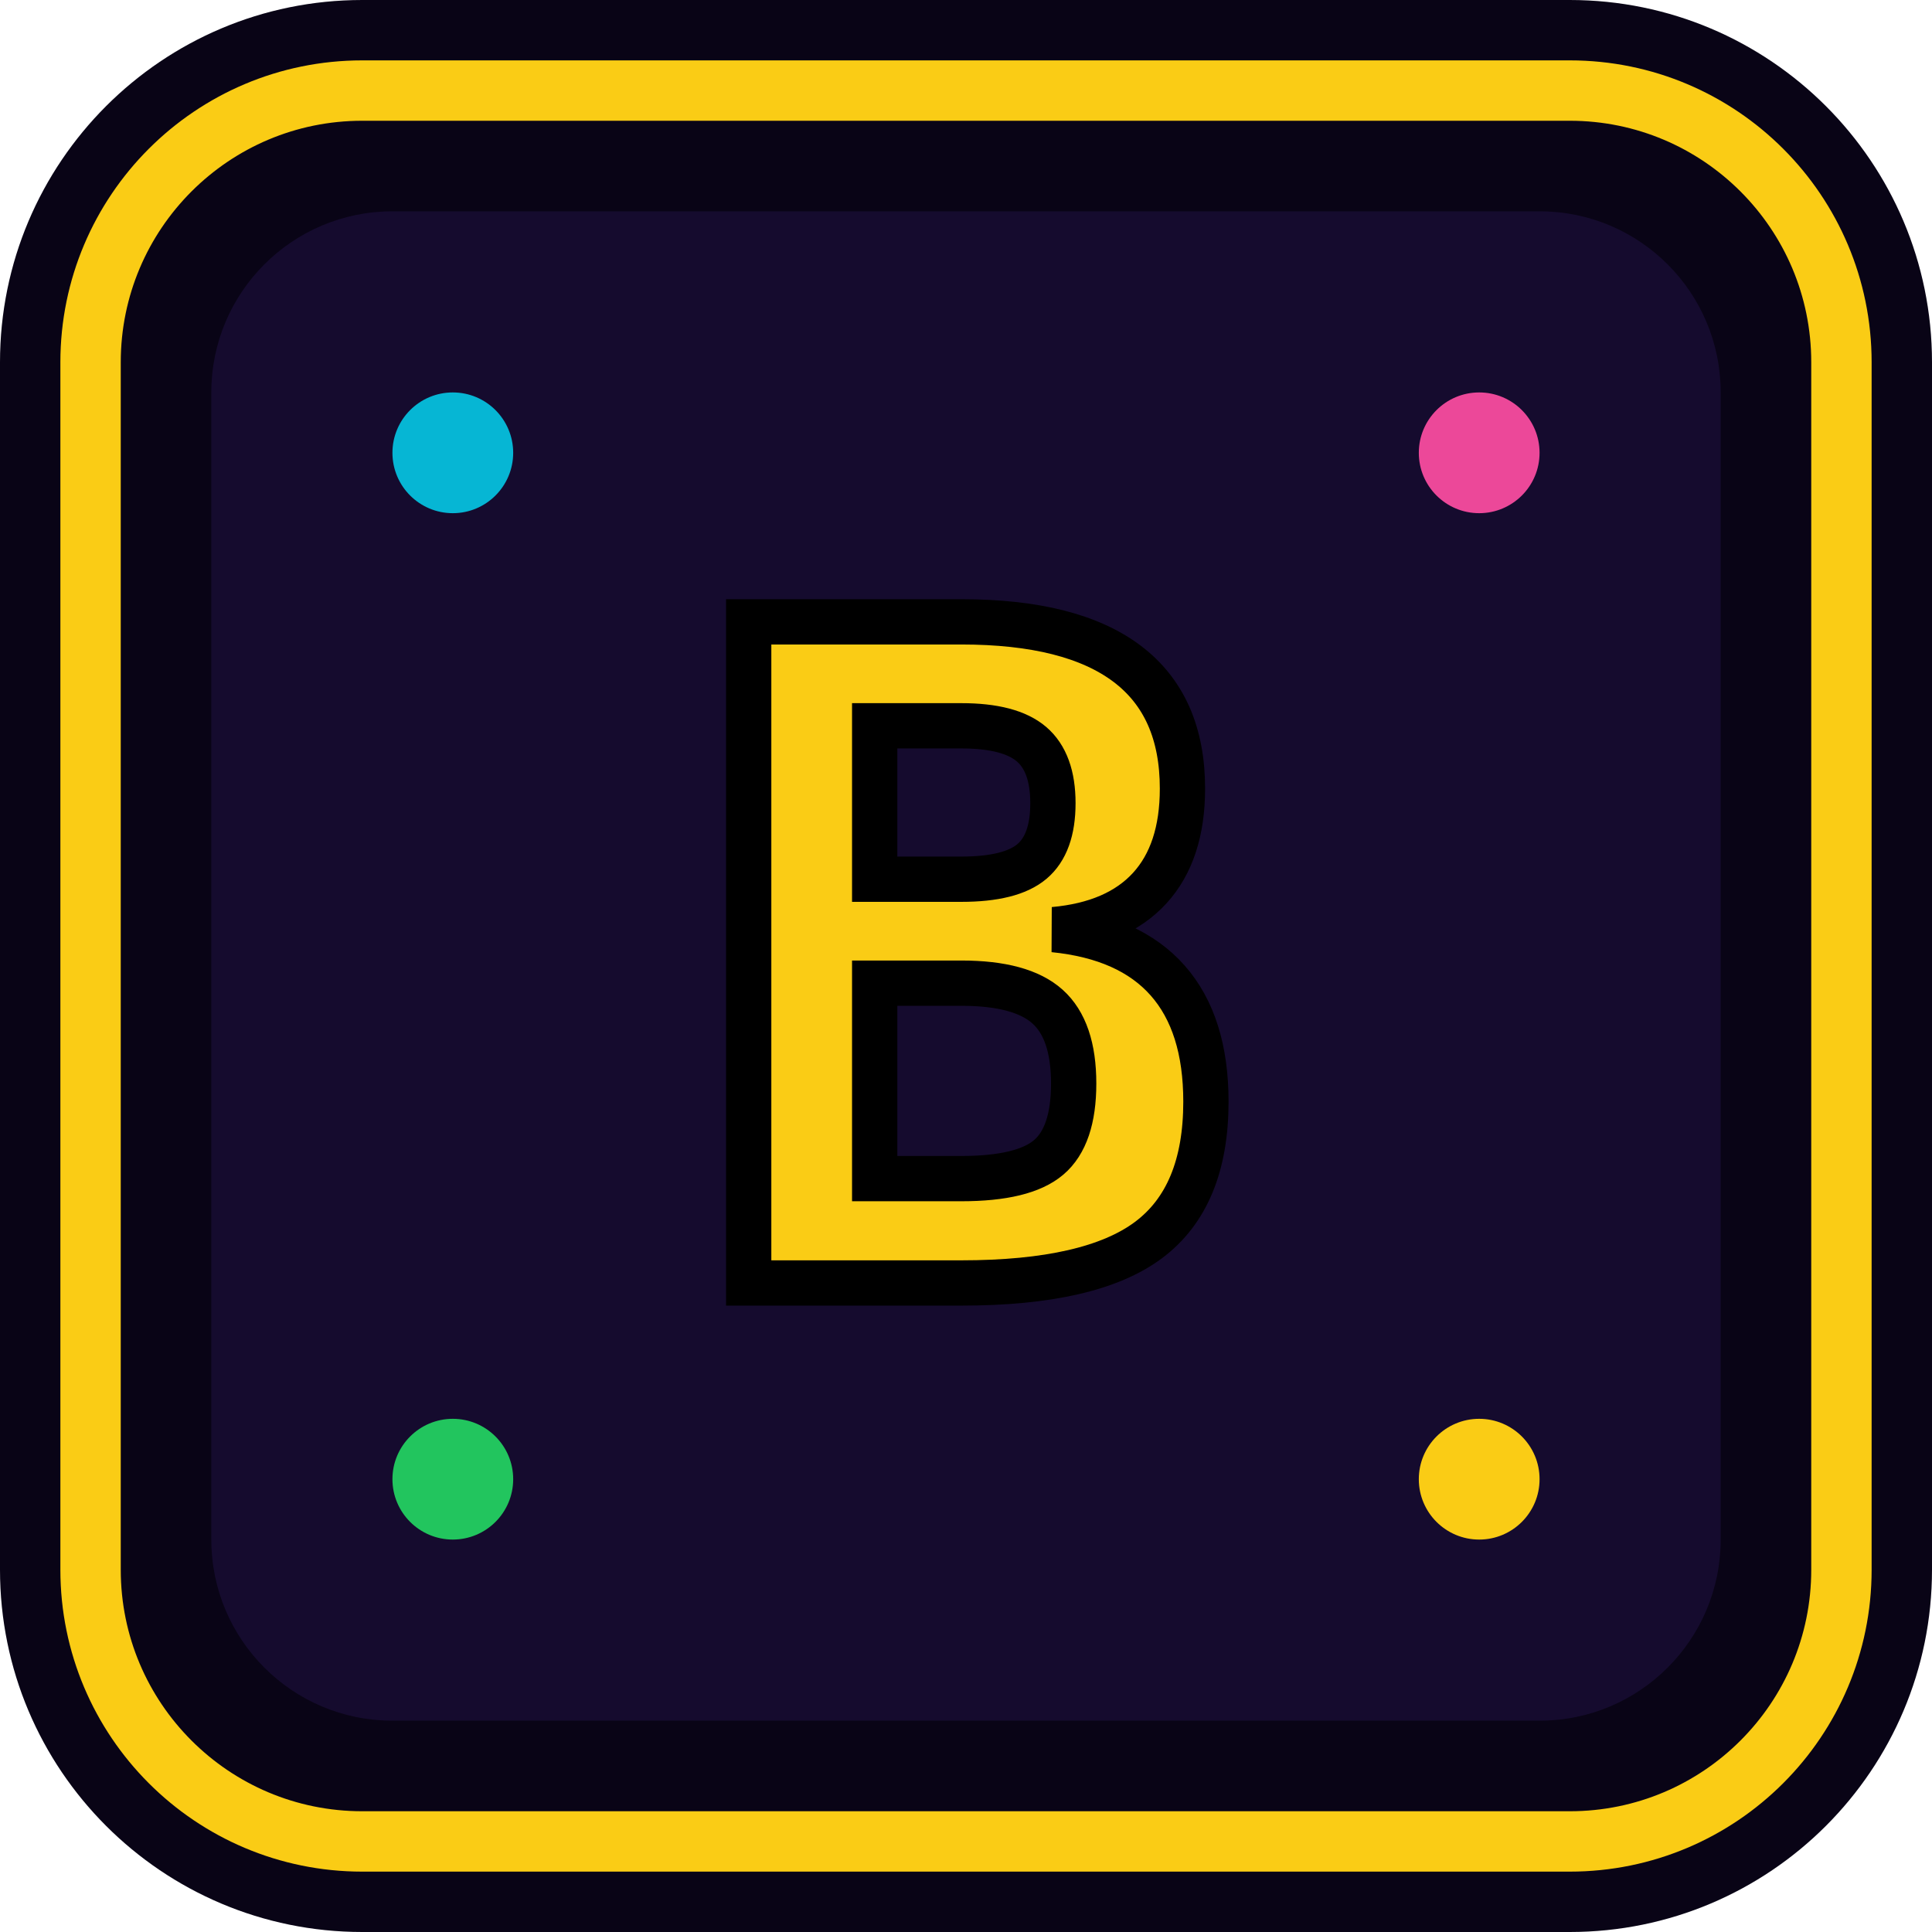
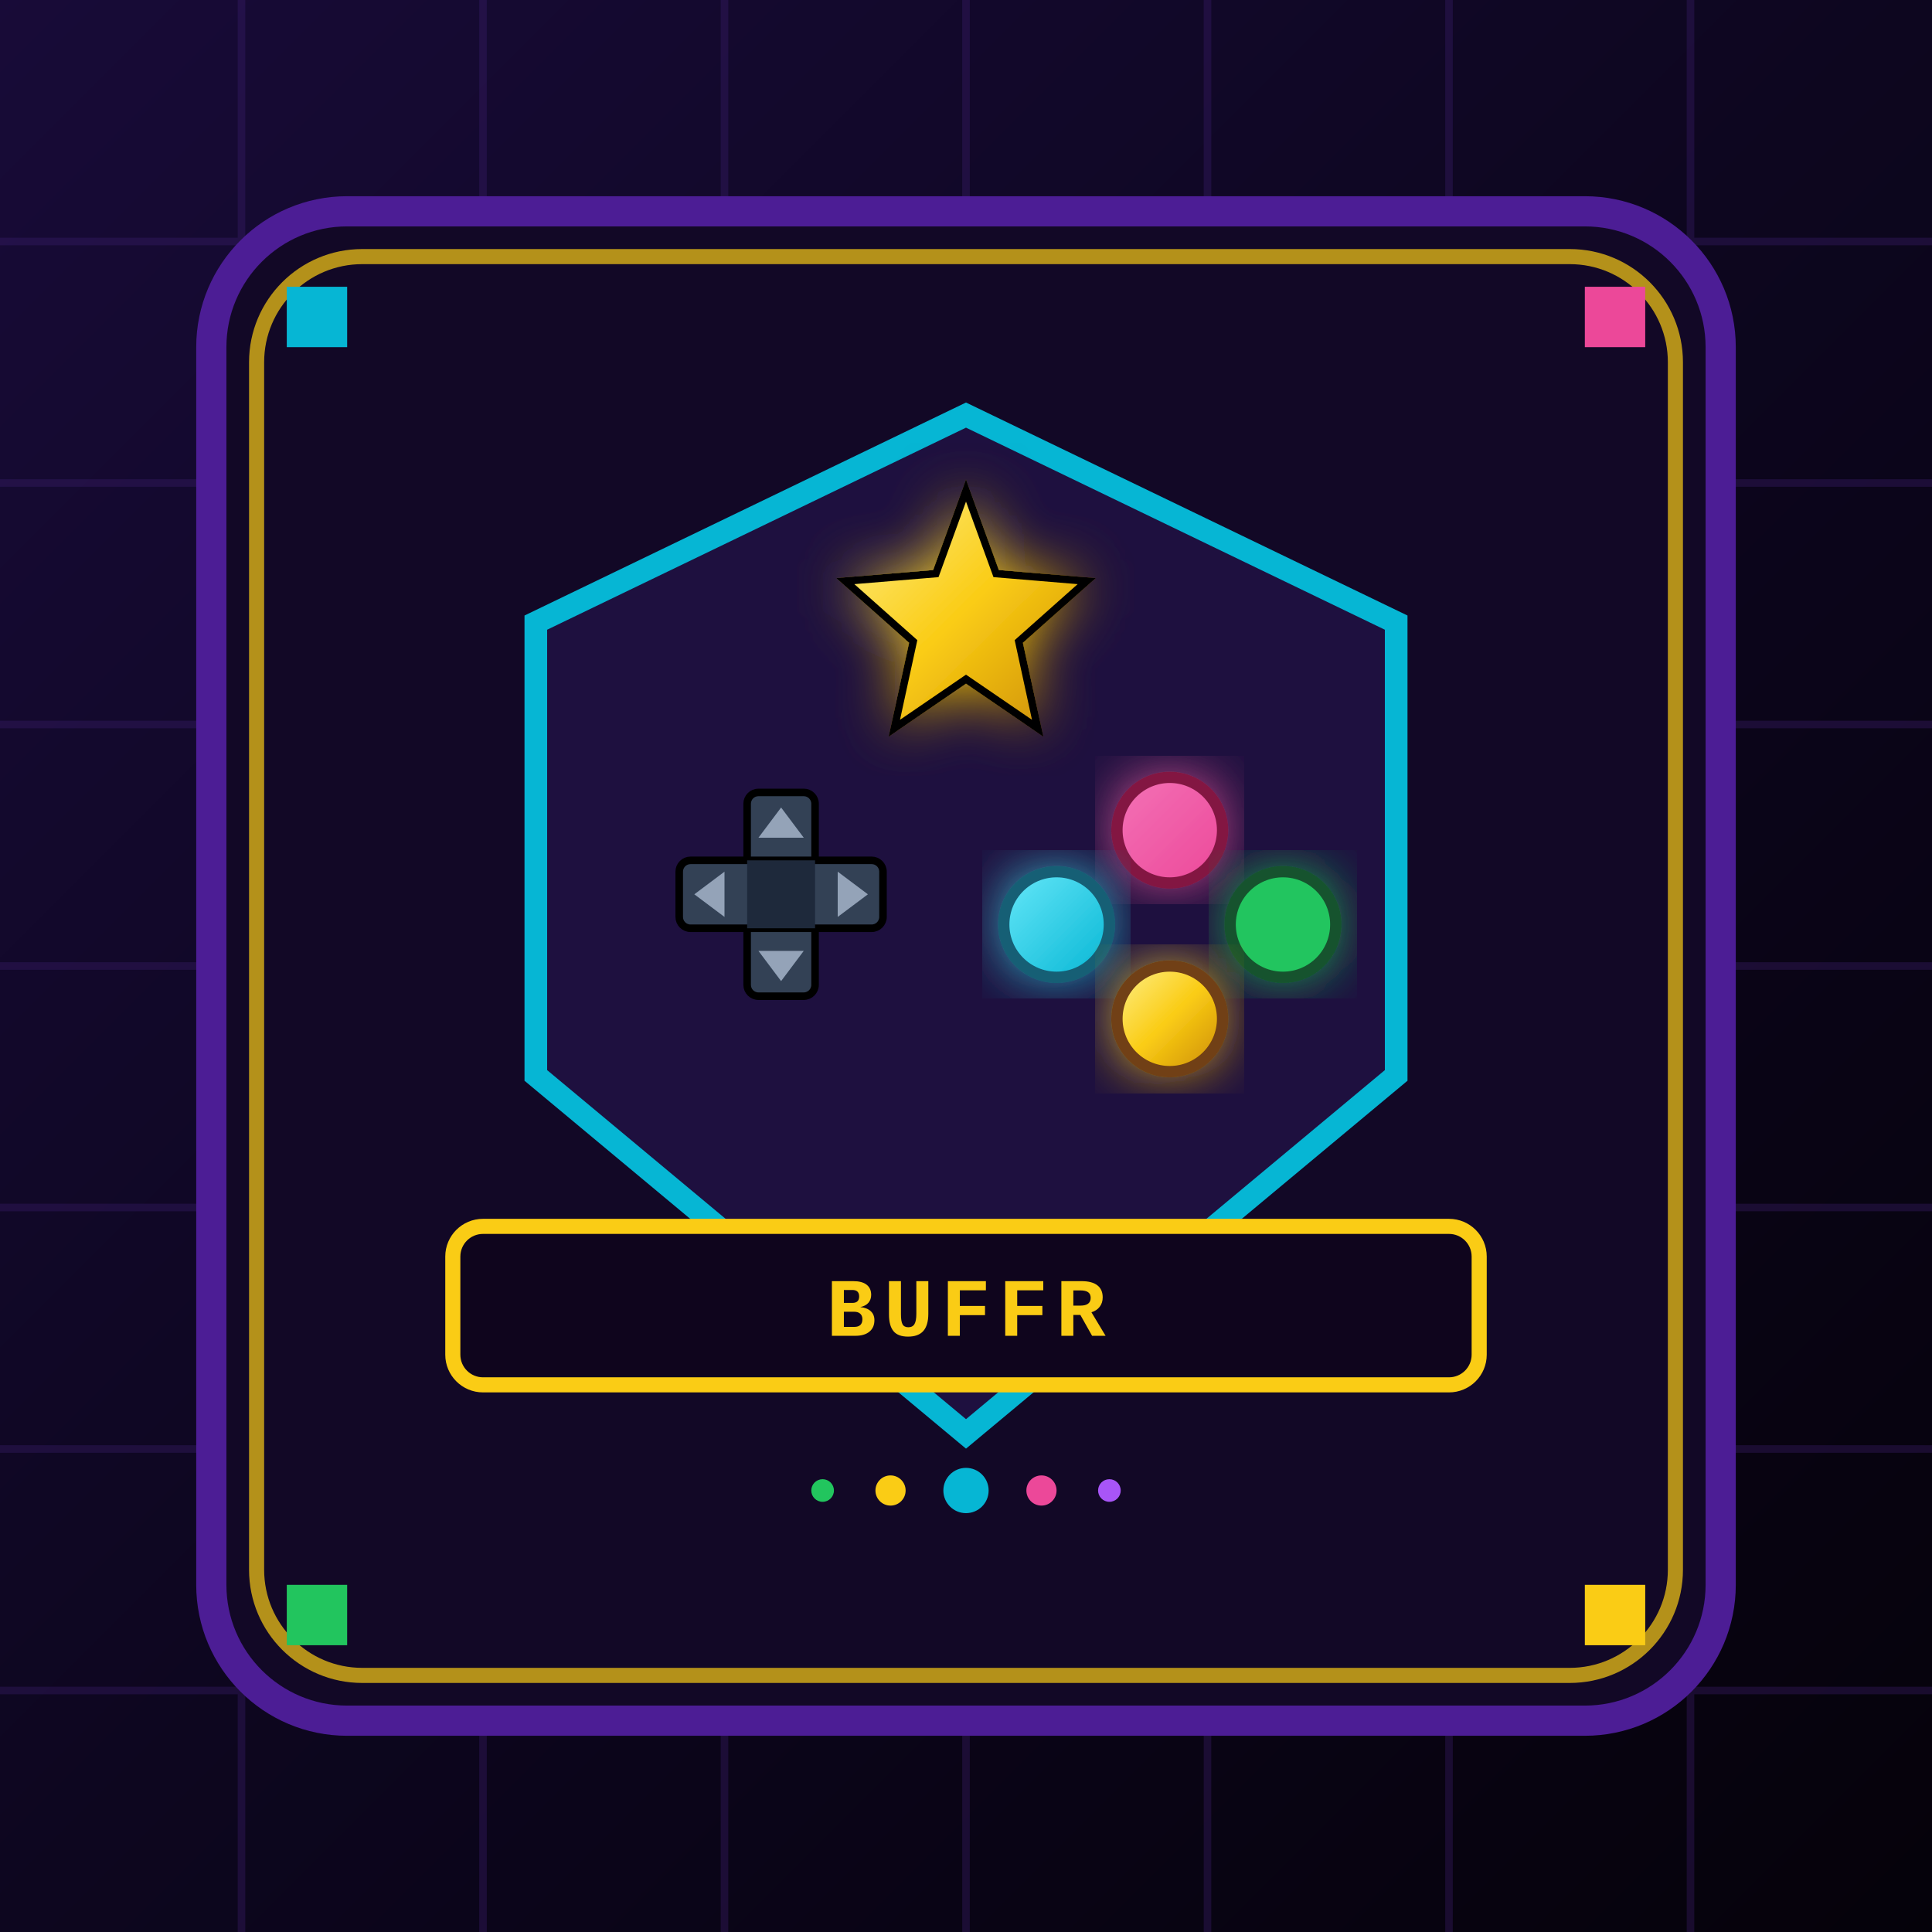
<svg xmlns="http://www.w3.org/2000/svg" viewBox="0 0 512 512" width="512" height="512">
-   <rect width="512" height="512" fill="#090416" rx="96" />
-   <rect x="24" y="24" width="464" height="464" fill="none" stroke="#facc15" stroke-width="16" rx="72" />
-   <rect x="56" y="56" width="400" height="400" fill="#150b2e" rx="48" />
-   <text x="256" y="340" font-family="'Press Start 2P', monospace, sans-serif" font-size="240" font-weight="bold" fill="#facc15" text-anchor="middle" stroke="#000" stroke-width="12">B</text>
-   <circle cx="120" cy="120" r="16" fill="#06b6d4" />
-   <circle cx="392" cy="120" r="16" fill="#ec4899" />
-   <circle cx="120" cy="392" r="16" fill="#22c55e" />
-   <circle cx="392" cy="392" r="16" fill="#facc15" />
+   <defs>
+     <linearGradient id="bgGrad" x1="0%" y1="0%" x2="100%" y2="100%">
+       <stop offset="0%" stop-color="#180b38" />
+       <stop offset="50%" stop-color="#0d061f" />
+       <stop offset="100%" stop-color="#05020a" />
+     </linearGradient>
+     <linearGradient id="neonGold" x1="0%" y1="0%" x2="100%" y2="100%">
+       <stop offset="0%" stop-color="#fef08a" />
+       <stop offset="50%" stop-color="#facc15" />
+       <stop offset="100%" stop-color="#ca8a04" />
+     </linearGradient>
+     <linearGradient id="neonCyan" x1="0%" y1="0%" x2="100%" y2="100%">
+       <stop offset="0%" stop-color="#67e8f9" />
+       <stop offset="100%" stop-color="#06b6d4" />
+     </linearGradient>
+     <linearGradient id="neonPink" x1="0%" y1="0%" x2="100%" y2="100%">
+       <stop offset="0%" stop-color="#f472b6" />
+       <stop offset="100%" stop-color="#ec4899" />
+     </linearGradient>
+     <filter id="glow" x="-20%" y="-20%" width="140%" height="140%">
+       <feGaussianBlur stdDeviation="8" result="blur" />
+       <feComposite in="SourceGraphic" in2="blur" operator="over" />
+     </filter>
+   </defs>
+   <rect width="512" height="512" fill="url(#bgGrad)" />
+   <path d="M0 64h512M0 128h512M0 192h512M0 256h512M0 320h512M0 384h512M0 448h512M64 0v512M128 0v512M192 0v512M256 0v512M320 0v512M384 0v512M448 0v512" stroke="#3b1d6e" stroke-width="2" opacity="0.35" />
+   <rect x="56" y="56" width="400" height="400" rx="36" fill="#120826" stroke="#4c1d95" stroke-width="8" />
+   <rect x="68" y="68" width="376" height="376" rx="28" fill="none" stroke="#facc15" stroke-width="4" opacity="0.7" />
+   <rect x="76" y="76" width="16" height="16" fill="#06b6d4" />
+   <rect x="420" y="76" width="16" height="16" fill="#ec4899" />
+   <rect x="76" y="420" width="16" height="16" fill="#22c55e" />
+   <rect x="420" y="420" width="16" height="16" fill="#facc15" />
+   <polygon points="256,110 370,165 370,285 256,380 142,285 142,165" fill="#1e103f" stroke="#06b6d4" stroke-width="6" />
+   <g transform="translate(180, 210)">
+     <rect x="18" y="0" width="18" height="54" fill="#334155" rx="3" stroke="#000" stroke-width="2" />
+     <rect x="0" y="18" width="54" height="18" fill="#334155" rx="3" stroke="#000" stroke-width="2" />
+     <rect x="18" y="18" width="18" height="18" fill="#1e293b" />
+     <polygon points="27,4 21,12 33,12" fill="#94a3b8" />
+     <polygon points="27,50 21,42 33,42" fill="#94a3b8" />
+     <polygon points="4,27 12,21 12,33" fill="#94a3b8" />
+     <polygon points="50,27 42,21 42,33" fill="#94a3b8" />
+   </g>
+   <circle cx="310" cy="220" r="14" fill="url(#neonPink)" stroke="#831843" stroke-width="3" filter="url(#glow)" />
+   <circle cx="280" cy="245" r="14" fill="url(#neonCyan)" stroke="#155e75" stroke-width="3" filter="url(#glow)" />
+   <circle cx="340" cy="245" r="14" fill="#22c55e" stroke="#14532d" stroke-width="3" filter="url(#glow)" />
+   <circle cx="310" cy="270" r="14" fill="url(#neonGold)" stroke="#713f12" stroke-width="3" filter="url(#glow)" />
+   <polygon points="256,130 264,152 288,154 270,170 275,193 256,180 237,193 242,170 224,154 248,152" fill="url(#neonGold)" stroke="#000" stroke-width="2" filter="url(#glow)" />
+   <rect x="120" y="325" width="272" height="42" rx="8" fill="#0f051d" stroke="#facc15" stroke-width="4" />
+   <text x="256" y="354" font-family="'Press Start 2P', monospace, 'Courier New', sans-serif" font-size="22" font-weight="bold" fill="#facc15" text-anchor="middle" letter-spacing="2">BUFFR</text>
+   <circle cx="256" cy="395" r="6" fill="#06b6d4" />
+   <circle cx="236" cy="395" r="4" fill="#facc15" />
+   <circle cx="276" cy="395" r="4" fill="#ec4899" />
+   <circle cx="218" cy="395" r="3" fill="#22c55e" />
+   <circle cx="294" cy="395" r="3" fill="#a855f7" />
</svg>
